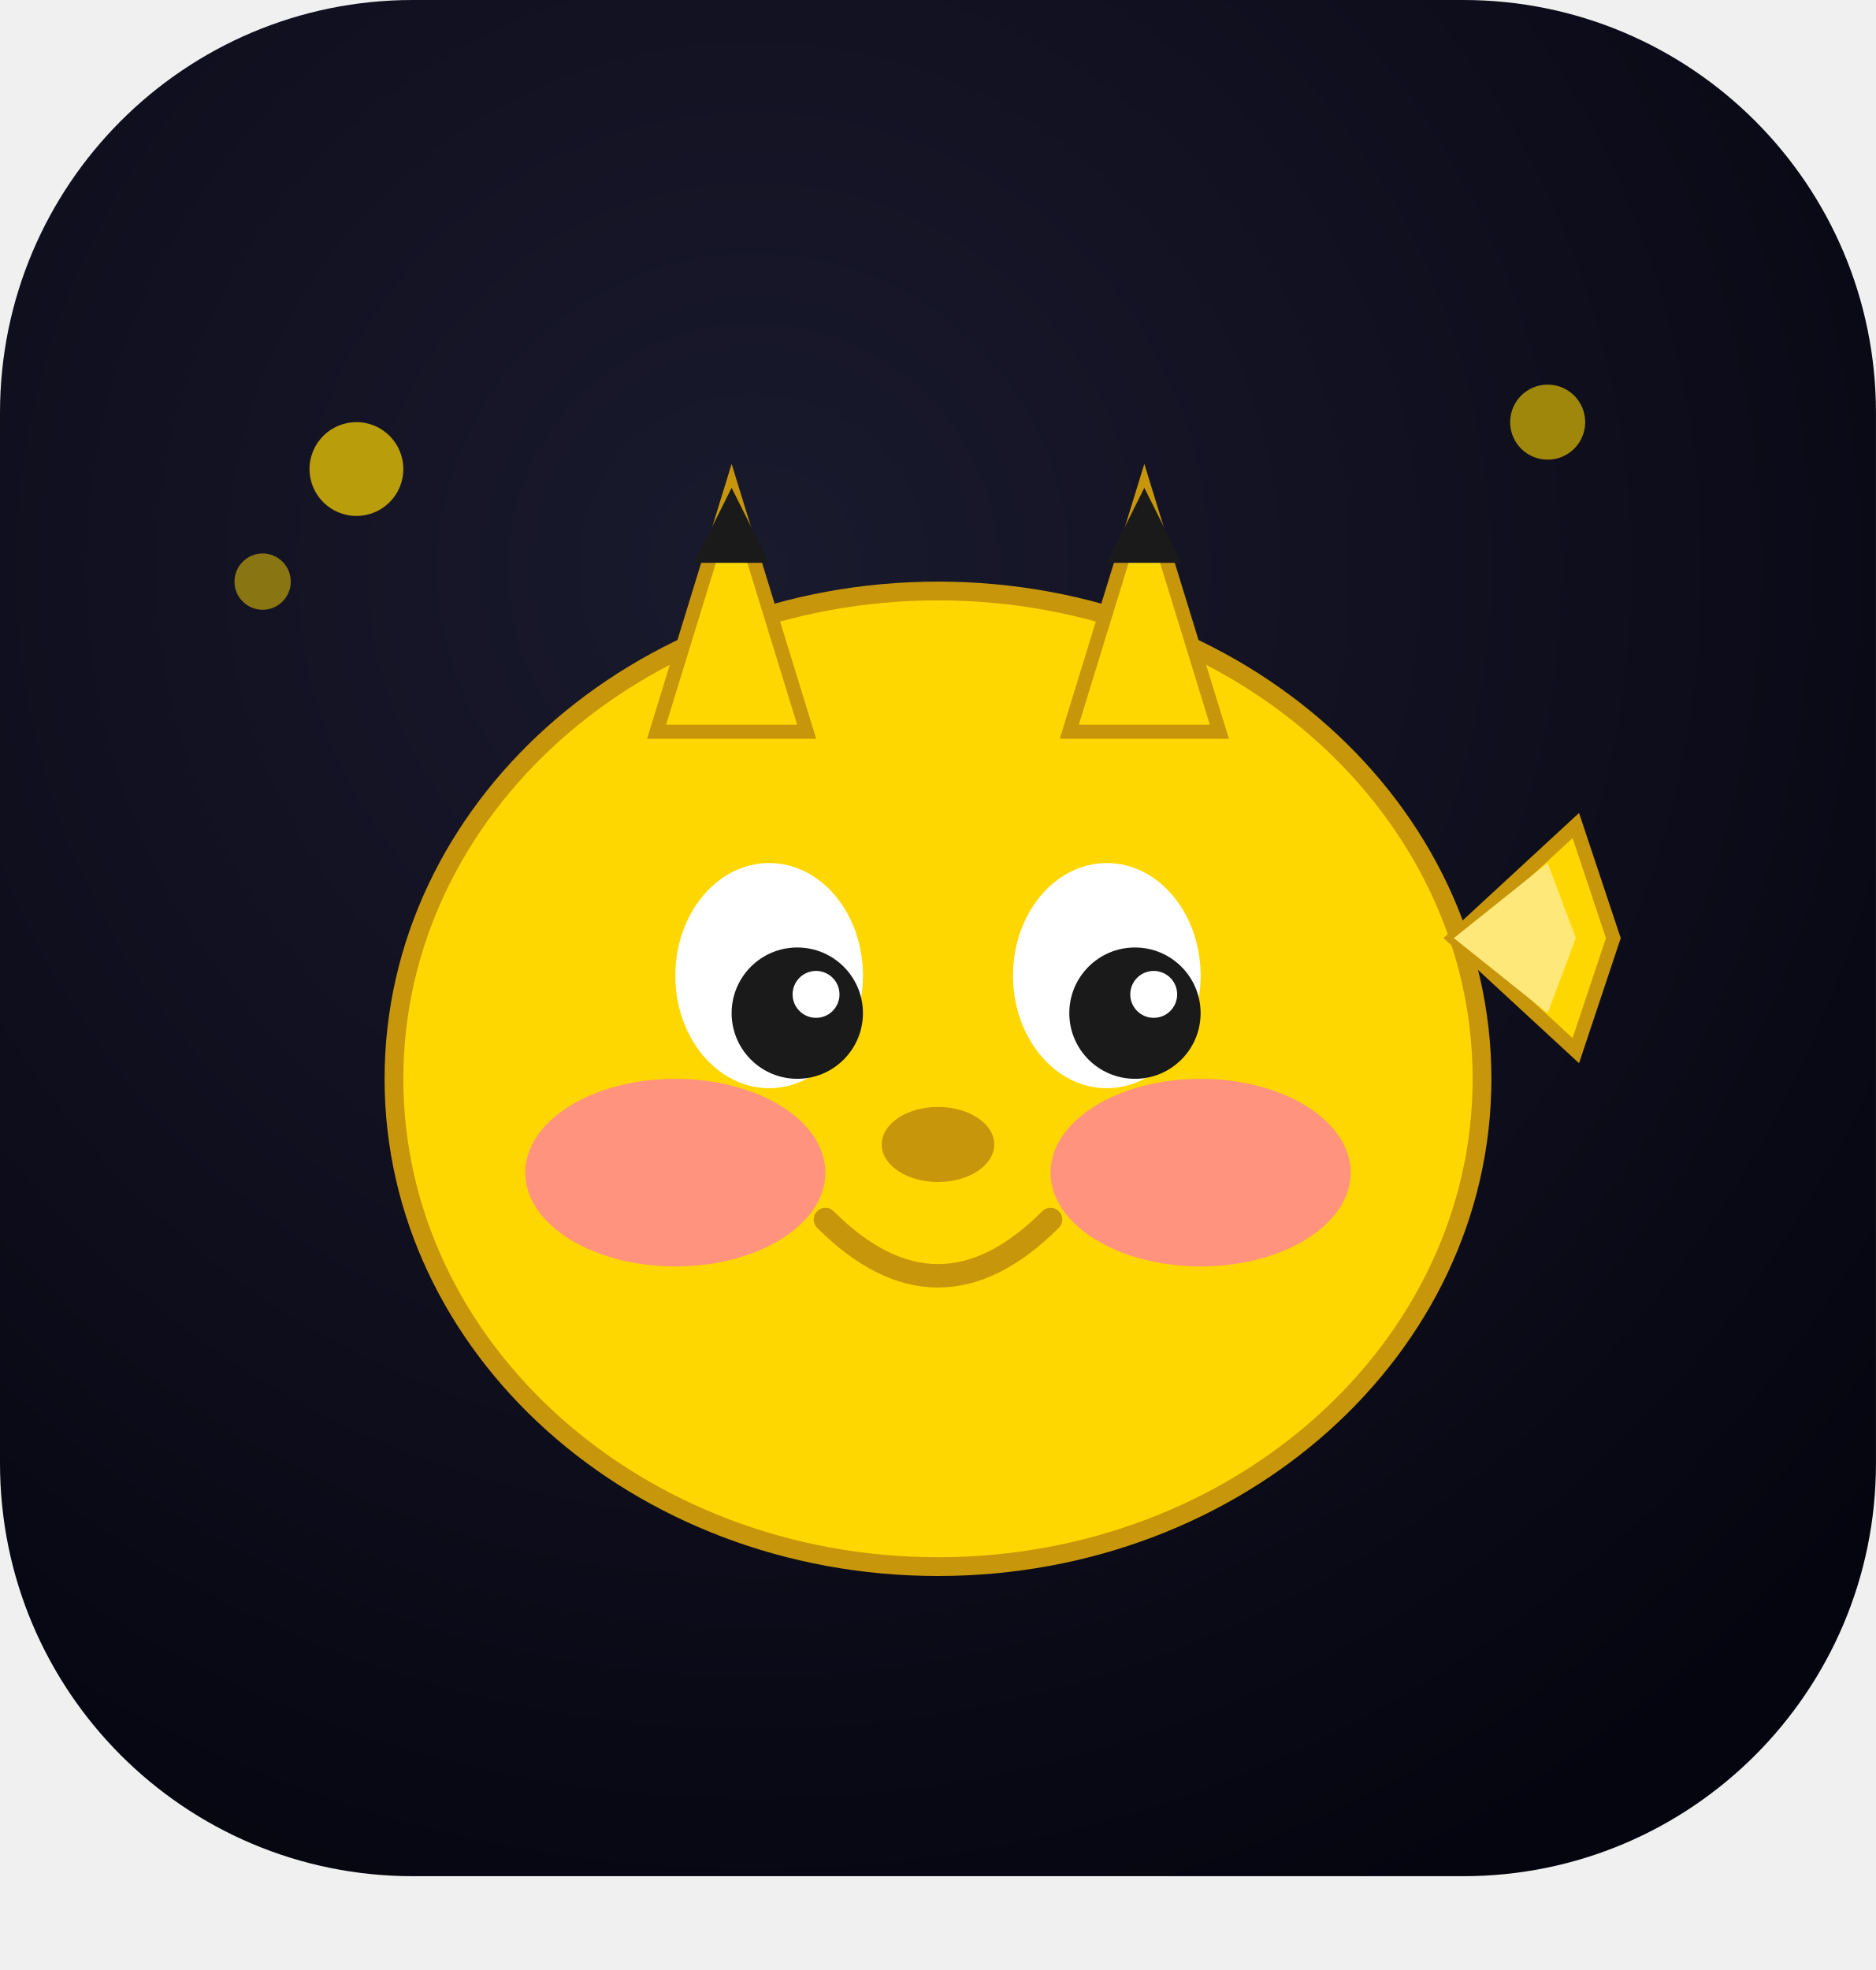
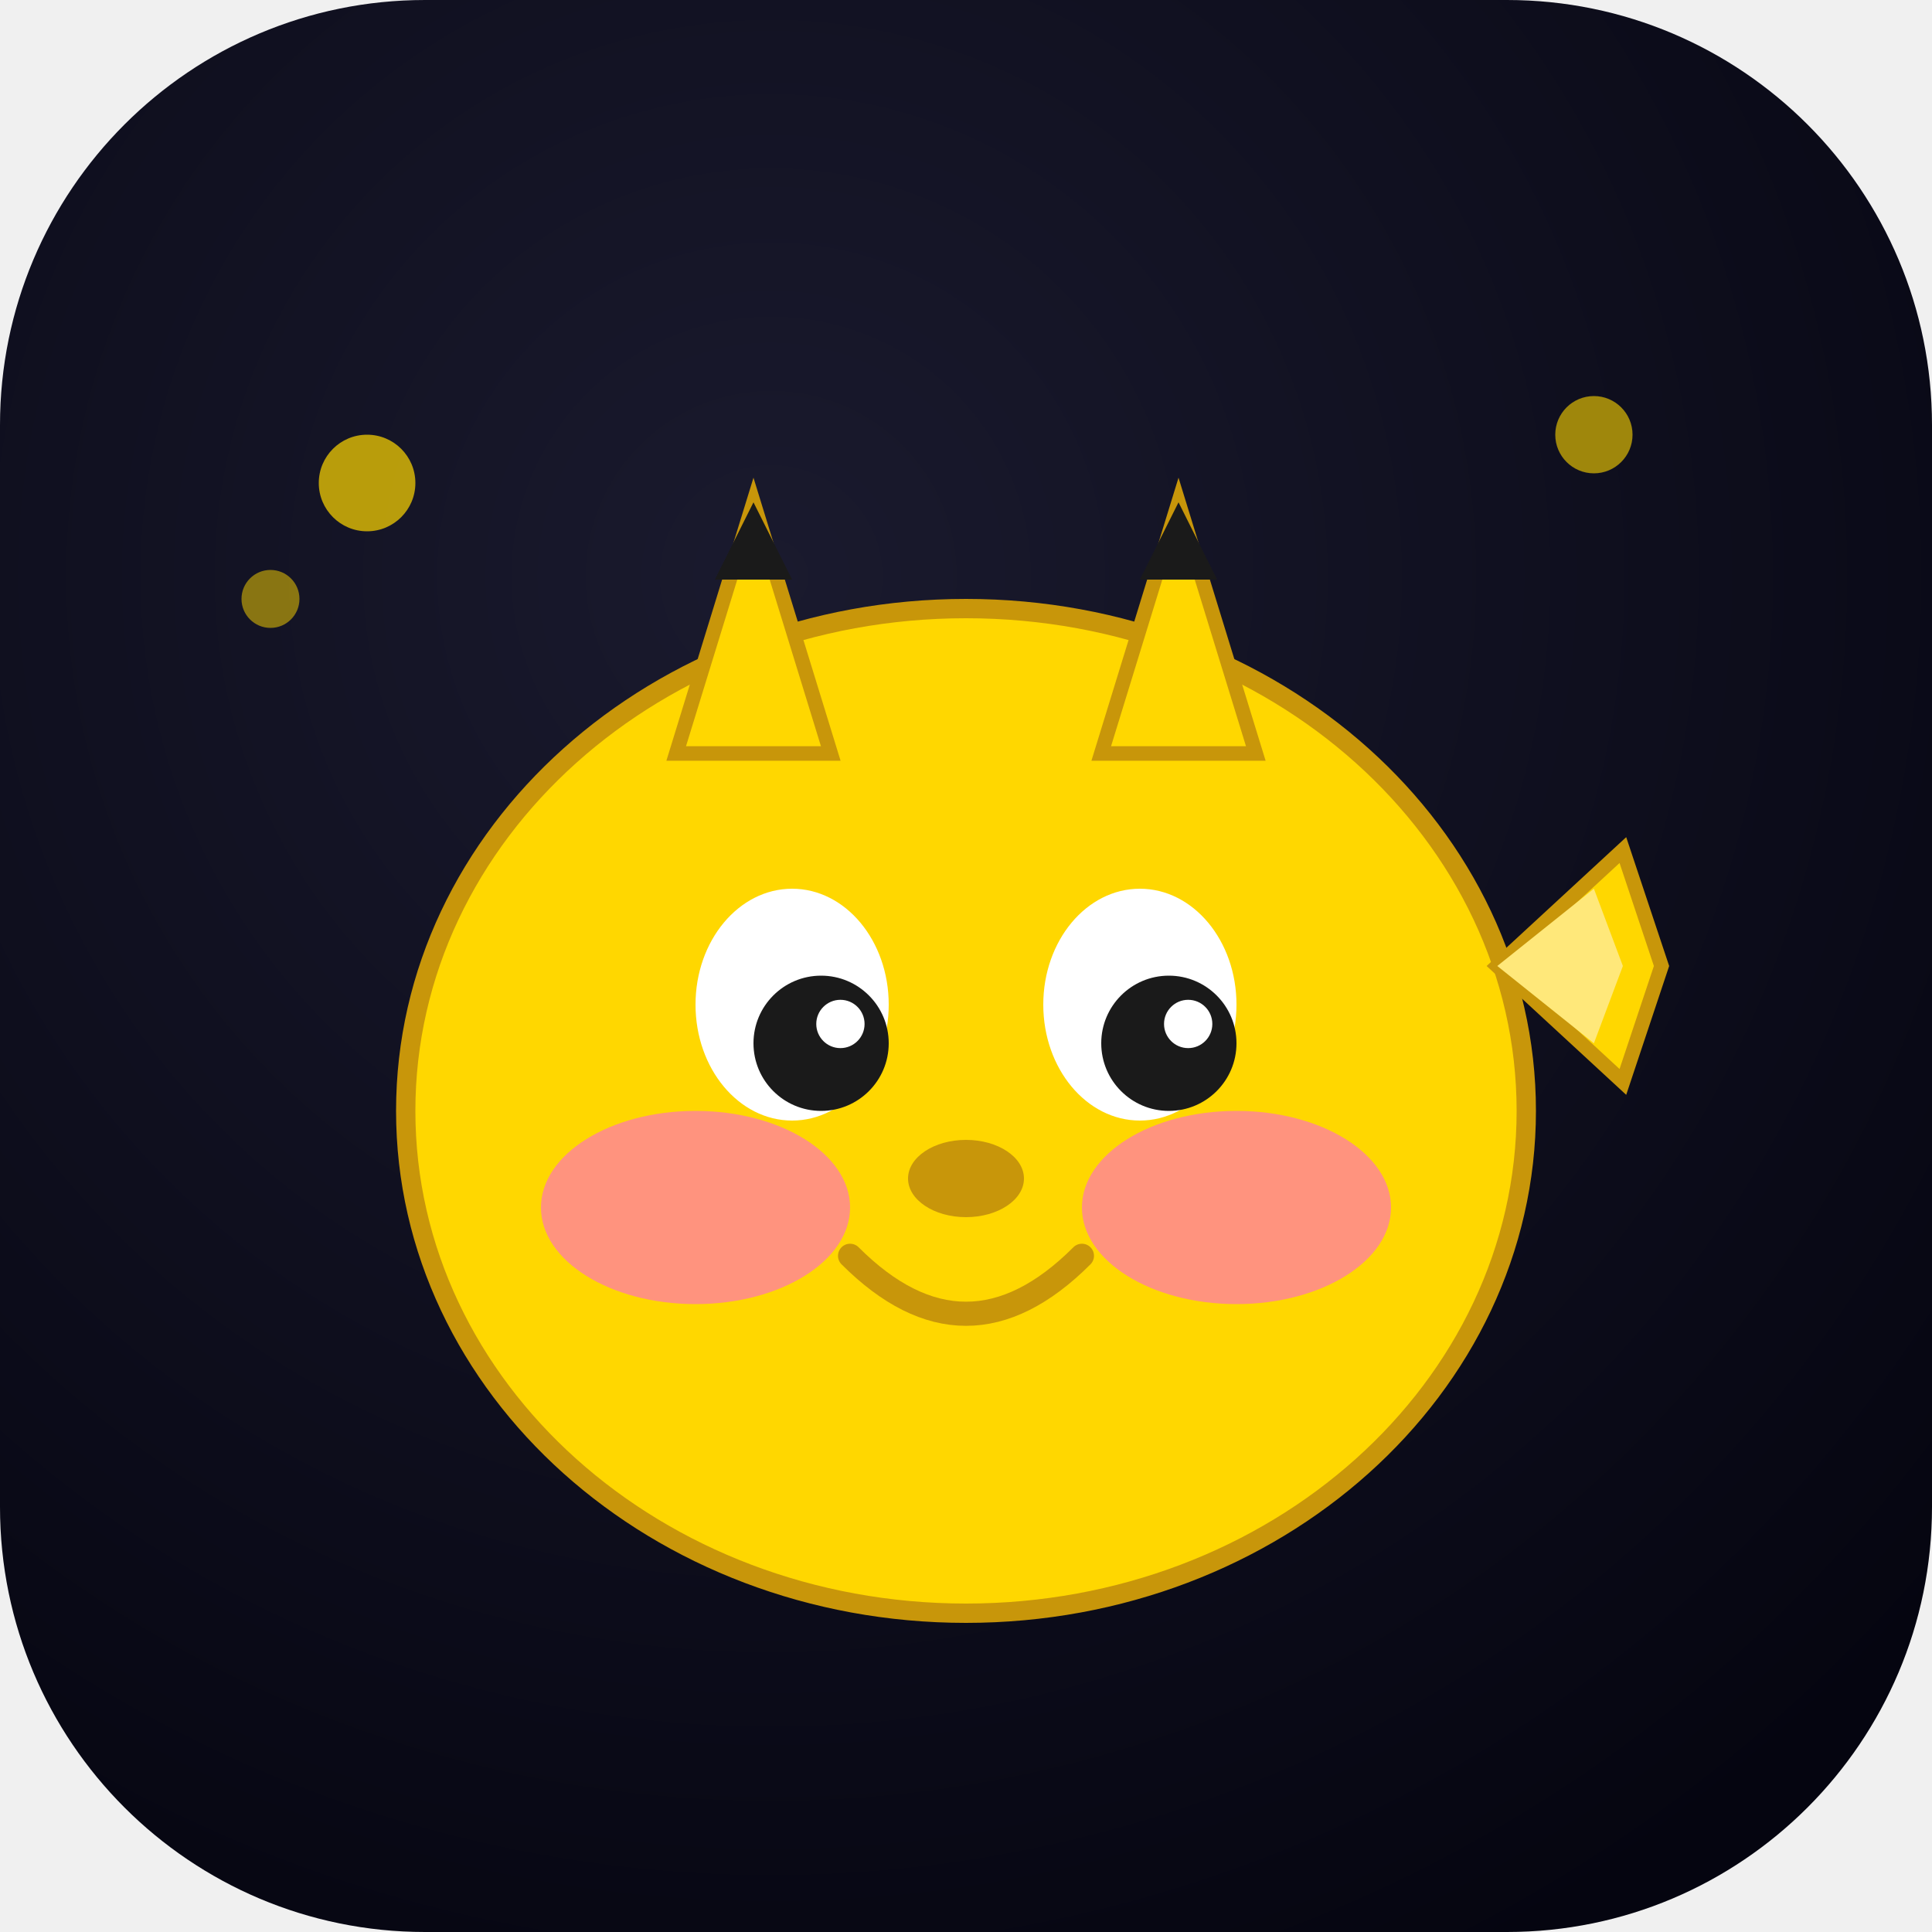
- <svg xmlns="http://www.w3.org/2000/svg" width="200" height="210" viewBox="0 0 200 210">
+ <svg xmlns="http://www.w3.org/2000/svg" width="200" height="200" viewBox="0 0 200 200">
  <defs>
    <radialGradient id="bgp" cx="40%" cy="30%" r="80%">
      <stop offset="0%" stop-color="#1a1a2e" />
      <stop offset="100%" stop-color="#050510" />
    </radialGradient>
  </defs>
  <rect width="200" height="200" rx="44" fill="url(#bgp)" style="stroke:none;color:rgb(0, 0, 0);stroke-width:1px;stroke-linecap:butt;stroke-linejoin:miter;opacity:1;font-family:&quot;Anthropic Sans&quot;, -apple-system, &quot;system-ui&quot;, &quot;Segoe UI&quot;, sans-serif;font-size:16px;font-weight:400;text-anchor:start;dominant-baseline:auto" />
  <ellipse cx="100" cy="115" rx="58" ry="52" fill="#FFD700" style="fill:rgb(255, 215, 0);stroke:none;color:rgb(0, 0, 0);stroke-width:1px;stroke-linecap:butt;stroke-linejoin:miter;opacity:1;font-family:&quot;Anthropic Sans&quot;, -apple-system, &quot;system-ui&quot;, &quot;Segoe UI&quot;, sans-serif;font-size:16px;font-weight:400;text-anchor:start;dominant-baseline:auto" />
  <ellipse cx="100" cy="115" rx="58" ry="52" fill="none" stroke="#C8960A" stroke-width="2" style="fill:none;stroke:rgb(200, 150, 10);color:rgb(0, 0, 0);stroke-width:2px;stroke-linecap:butt;stroke-linejoin:miter;opacity:1;font-family:&quot;Anthropic Sans&quot;, -apple-system, &quot;system-ui&quot;, &quot;Segoe UI&quot;, sans-serif;font-size:16px;font-weight:400;text-anchor:start;dominant-baseline:auto" />
  <ellipse cx="72" cy="125" rx="16" ry="10" fill="#FF8C8C" opacity="0.9" style="fill:rgb(255, 140, 140);stroke:none;color:rgb(0, 0, 0);stroke-width:1px;stroke-linecap:butt;stroke-linejoin:miter;opacity:0.9;font-family:&quot;Anthropic Sans&quot;, -apple-system, &quot;system-ui&quot;, &quot;Segoe UI&quot;, sans-serif;font-size:16px;font-weight:400;text-anchor:start;dominant-baseline:auto" />
  <ellipse cx="128" cy="125" rx="16" ry="10" fill="#FF8C8C" opacity="0.9" style="fill:rgb(255, 140, 140);stroke:none;color:rgb(0, 0, 0);stroke-width:1px;stroke-linecap:butt;stroke-linejoin:miter;opacity:0.9;font-family:&quot;Anthropic Sans&quot;, -apple-system, &quot;system-ui&quot;, &quot;Segoe UI&quot;, sans-serif;font-size:16px;font-weight:400;text-anchor:start;dominant-baseline:auto" />
  <ellipse cx="82" cy="104" rx="10" ry="12" fill="#fff" style="fill:rgb(255, 255, 255);stroke:none;color:rgb(0, 0, 0);stroke-width:1px;stroke-linecap:butt;stroke-linejoin:miter;opacity:1;font-family:&quot;Anthropic Sans&quot;, -apple-system, &quot;system-ui&quot;, &quot;Segoe UI&quot;, sans-serif;font-size:16px;font-weight:400;text-anchor:start;dominant-baseline:auto" />
  <ellipse cx="118" cy="104" rx="10" ry="12" fill="#fff" style="fill:rgb(255, 255, 255);stroke:none;color:rgb(0, 0, 0);stroke-width:1px;stroke-linecap:butt;stroke-linejoin:miter;opacity:1;font-family:&quot;Anthropic Sans&quot;, -apple-system, &quot;system-ui&quot;, &quot;Segoe UI&quot;, sans-serif;font-size:16px;font-weight:400;text-anchor:start;dominant-baseline:auto" />
  <circle cx="85" cy="108" r="7" fill="#1a1a1a" style="fill:rgb(26, 26, 26);stroke:none;color:rgb(0, 0, 0);stroke-width:1px;stroke-linecap:butt;stroke-linejoin:miter;opacity:1;font-family:&quot;Anthropic Sans&quot;, -apple-system, &quot;system-ui&quot;, &quot;Segoe UI&quot;, sans-serif;font-size:16px;font-weight:400;text-anchor:start;dominant-baseline:auto" />
  <circle cx="121" cy="108" r="7" fill="#1a1a1a" style="fill:rgb(26, 26, 26);stroke:none;color:rgb(0, 0, 0);stroke-width:1px;stroke-linecap:butt;stroke-linejoin:miter;opacity:1;font-family:&quot;Anthropic Sans&quot;, -apple-system, &quot;system-ui&quot;, &quot;Segoe UI&quot;, sans-serif;font-size:16px;font-weight:400;text-anchor:start;dominant-baseline:auto" />
  <circle cx="87" cy="106" r="2.5" fill="#fff" style="fill:rgb(255, 255, 255);stroke:none;color:rgb(0, 0, 0);stroke-width:1px;stroke-linecap:butt;stroke-linejoin:miter;opacity:1;font-family:&quot;Anthropic Sans&quot;, -apple-system, &quot;system-ui&quot;, &quot;Segoe UI&quot;, sans-serif;font-size:16px;font-weight:400;text-anchor:start;dominant-baseline:auto" />
  <circle cx="123" cy="106" r="2.5" fill="#fff" style="fill:rgb(255, 255, 255);stroke:none;color:rgb(0, 0, 0);stroke-width:1px;stroke-linecap:butt;stroke-linejoin:miter;opacity:1;font-family:&quot;Anthropic Sans&quot;, -apple-system, &quot;system-ui&quot;, &quot;Segoe UI&quot;, sans-serif;font-size:16px;font-weight:400;text-anchor:start;dominant-baseline:auto" />
  <ellipse cx="100" cy="122" rx="6" ry="4" fill="#C8960A" style="fill:rgb(200, 150, 10);stroke:none;color:rgb(0, 0, 0);stroke-width:1px;stroke-linecap:butt;stroke-linejoin:miter;opacity:1;font-family:&quot;Anthropic Sans&quot;, -apple-system, &quot;system-ui&quot;, &quot;Segoe UI&quot;, sans-serif;font-size:16px;font-weight:400;text-anchor:start;dominant-baseline:auto" />
  <path d="M88,130 Q100,142 112,130" fill="none" stroke="#C8960A" stroke-width="2.5" stroke-linecap="round" style="fill:none;stroke:rgb(200, 150, 10);color:rgb(0, 0, 0);stroke-width:2.5px;stroke-linecap:round;stroke-linejoin:miter;opacity:1;font-family:&quot;Anthropic Sans&quot;, -apple-system, &quot;system-ui&quot;, &quot;Segoe UI&quot;, sans-serif;font-size:16px;font-weight:400;text-anchor:start;dominant-baseline:auto" />
  <polygon points="78,52 86,78 70,78" fill="#FFD700" stroke="#C8960A" stroke-width="1.5" style="fill:rgb(255, 215, 0);stroke:rgb(200, 150, 10);color:rgb(0, 0, 0);stroke-width:1.5px;stroke-linecap:butt;stroke-linejoin:miter;opacity:1;font-family:&quot;Anthropic Sans&quot;, -apple-system, &quot;system-ui&quot;, &quot;Segoe UI&quot;, sans-serif;font-size:16px;font-weight:400;text-anchor:start;dominant-baseline:auto" />
  <polygon points="78,52 82,60 74,60" fill="#1a1a1a" style="fill:rgb(26, 26, 26);stroke:none;color:rgb(0, 0, 0);stroke-width:1px;stroke-linecap:butt;stroke-linejoin:miter;opacity:1;font-family:&quot;Anthropic Sans&quot;, -apple-system, &quot;system-ui&quot;, &quot;Segoe UI&quot;, sans-serif;font-size:16px;font-weight:400;text-anchor:start;dominant-baseline:auto" />
  <polygon points="122,52 130,78 114,78" fill="#FFD700" stroke="#C8960A" stroke-width="1.5" style="fill:rgb(255, 215, 0);stroke:rgb(200, 150, 10);color:rgb(0, 0, 0);stroke-width:1.5px;stroke-linecap:butt;stroke-linejoin:miter;opacity:1;font-family:&quot;Anthropic Sans&quot;, -apple-system, &quot;system-ui&quot;, &quot;Segoe UI&quot;, sans-serif;font-size:16px;font-weight:400;text-anchor:start;dominant-baseline:auto" />
  <polygon points="122,52 126,60 118,60" fill="#1a1a1a" style="fill:rgb(26, 26, 26);stroke:none;color:rgb(0, 0, 0);stroke-width:1px;stroke-linecap:butt;stroke-linejoin:miter;opacity:1;font-family:&quot;Anthropic Sans&quot;, -apple-system, &quot;system-ui&quot;, &quot;Segoe UI&quot;, sans-serif;font-size:16px;font-weight:400;text-anchor:start;dominant-baseline:auto" />
  <path d="M155,100 L168,88 L172,100 L168,112 Z" fill="#FFD700" stroke="#C8960A" stroke-width="1.5" style="fill:rgb(255, 215, 0);stroke:rgb(200, 150, 10);color:rgb(0, 0, 0);stroke-width:1.5px;stroke-linecap:butt;stroke-linejoin:miter;opacity:1;font-family:&quot;Anthropic Sans&quot;, -apple-system, &quot;system-ui&quot;, &quot;Segoe UI&quot;, sans-serif;font-size:16px;font-weight:400;text-anchor:start;dominant-baseline:auto" />
  <path d="M155,100 L165,92 L168,100 L165,108 Z" fill="#FFE87A" style="fill:rgb(255, 232, 122);stroke:none;color:rgb(0, 0, 0);stroke-width:1px;stroke-linecap:butt;stroke-linejoin:miter;opacity:1;font-family:&quot;Anthropic Sans&quot;, -apple-system, &quot;system-ui&quot;, &quot;Segoe UI&quot;, sans-serif;font-size:16px;font-weight:400;text-anchor:start;dominant-baseline:auto" />
  <circle cx="38" cy="50" r="5" fill="#FFD700" opacity="0.7" style="fill:rgb(255, 215, 0);stroke:none;color:rgb(0, 0, 0);stroke-width:1px;stroke-linecap:butt;stroke-linejoin:miter;opacity:0.7;font-family:&quot;Anthropic Sans&quot;, -apple-system, &quot;system-ui&quot;, &quot;Segoe UI&quot;, sans-serif;font-size:16px;font-weight:400;text-anchor:start;dominant-baseline:auto" />
  <circle cx="28" cy="62" r="3" fill="#FFD700" opacity="0.5" style="fill:rgb(255, 215, 0);stroke:none;color:rgb(0, 0, 0);stroke-width:1px;stroke-linecap:butt;stroke-linejoin:miter;opacity:0.5;font-family:&quot;Anthropic Sans&quot;, -apple-system, &quot;system-ui&quot;, &quot;Segoe UI&quot;, sans-serif;font-size:16px;font-weight:400;text-anchor:start;dominant-baseline:auto" />
  <circle cx="165" cy="45" r="4" fill="#FFD700" opacity="0.6" style="fill:rgb(255, 215, 0);stroke:none;color:rgb(0, 0, 0);stroke-width:1px;stroke-linecap:butt;stroke-linejoin:miter;opacity:0.6;font-family:&quot;Anthropic Sans&quot;, -apple-system, &quot;system-ui&quot;, &quot;Segoe UI&quot;, sans-serif;font-size:16px;font-weight:400;text-anchor:start;dominant-baseline:auto" />
</svg>
